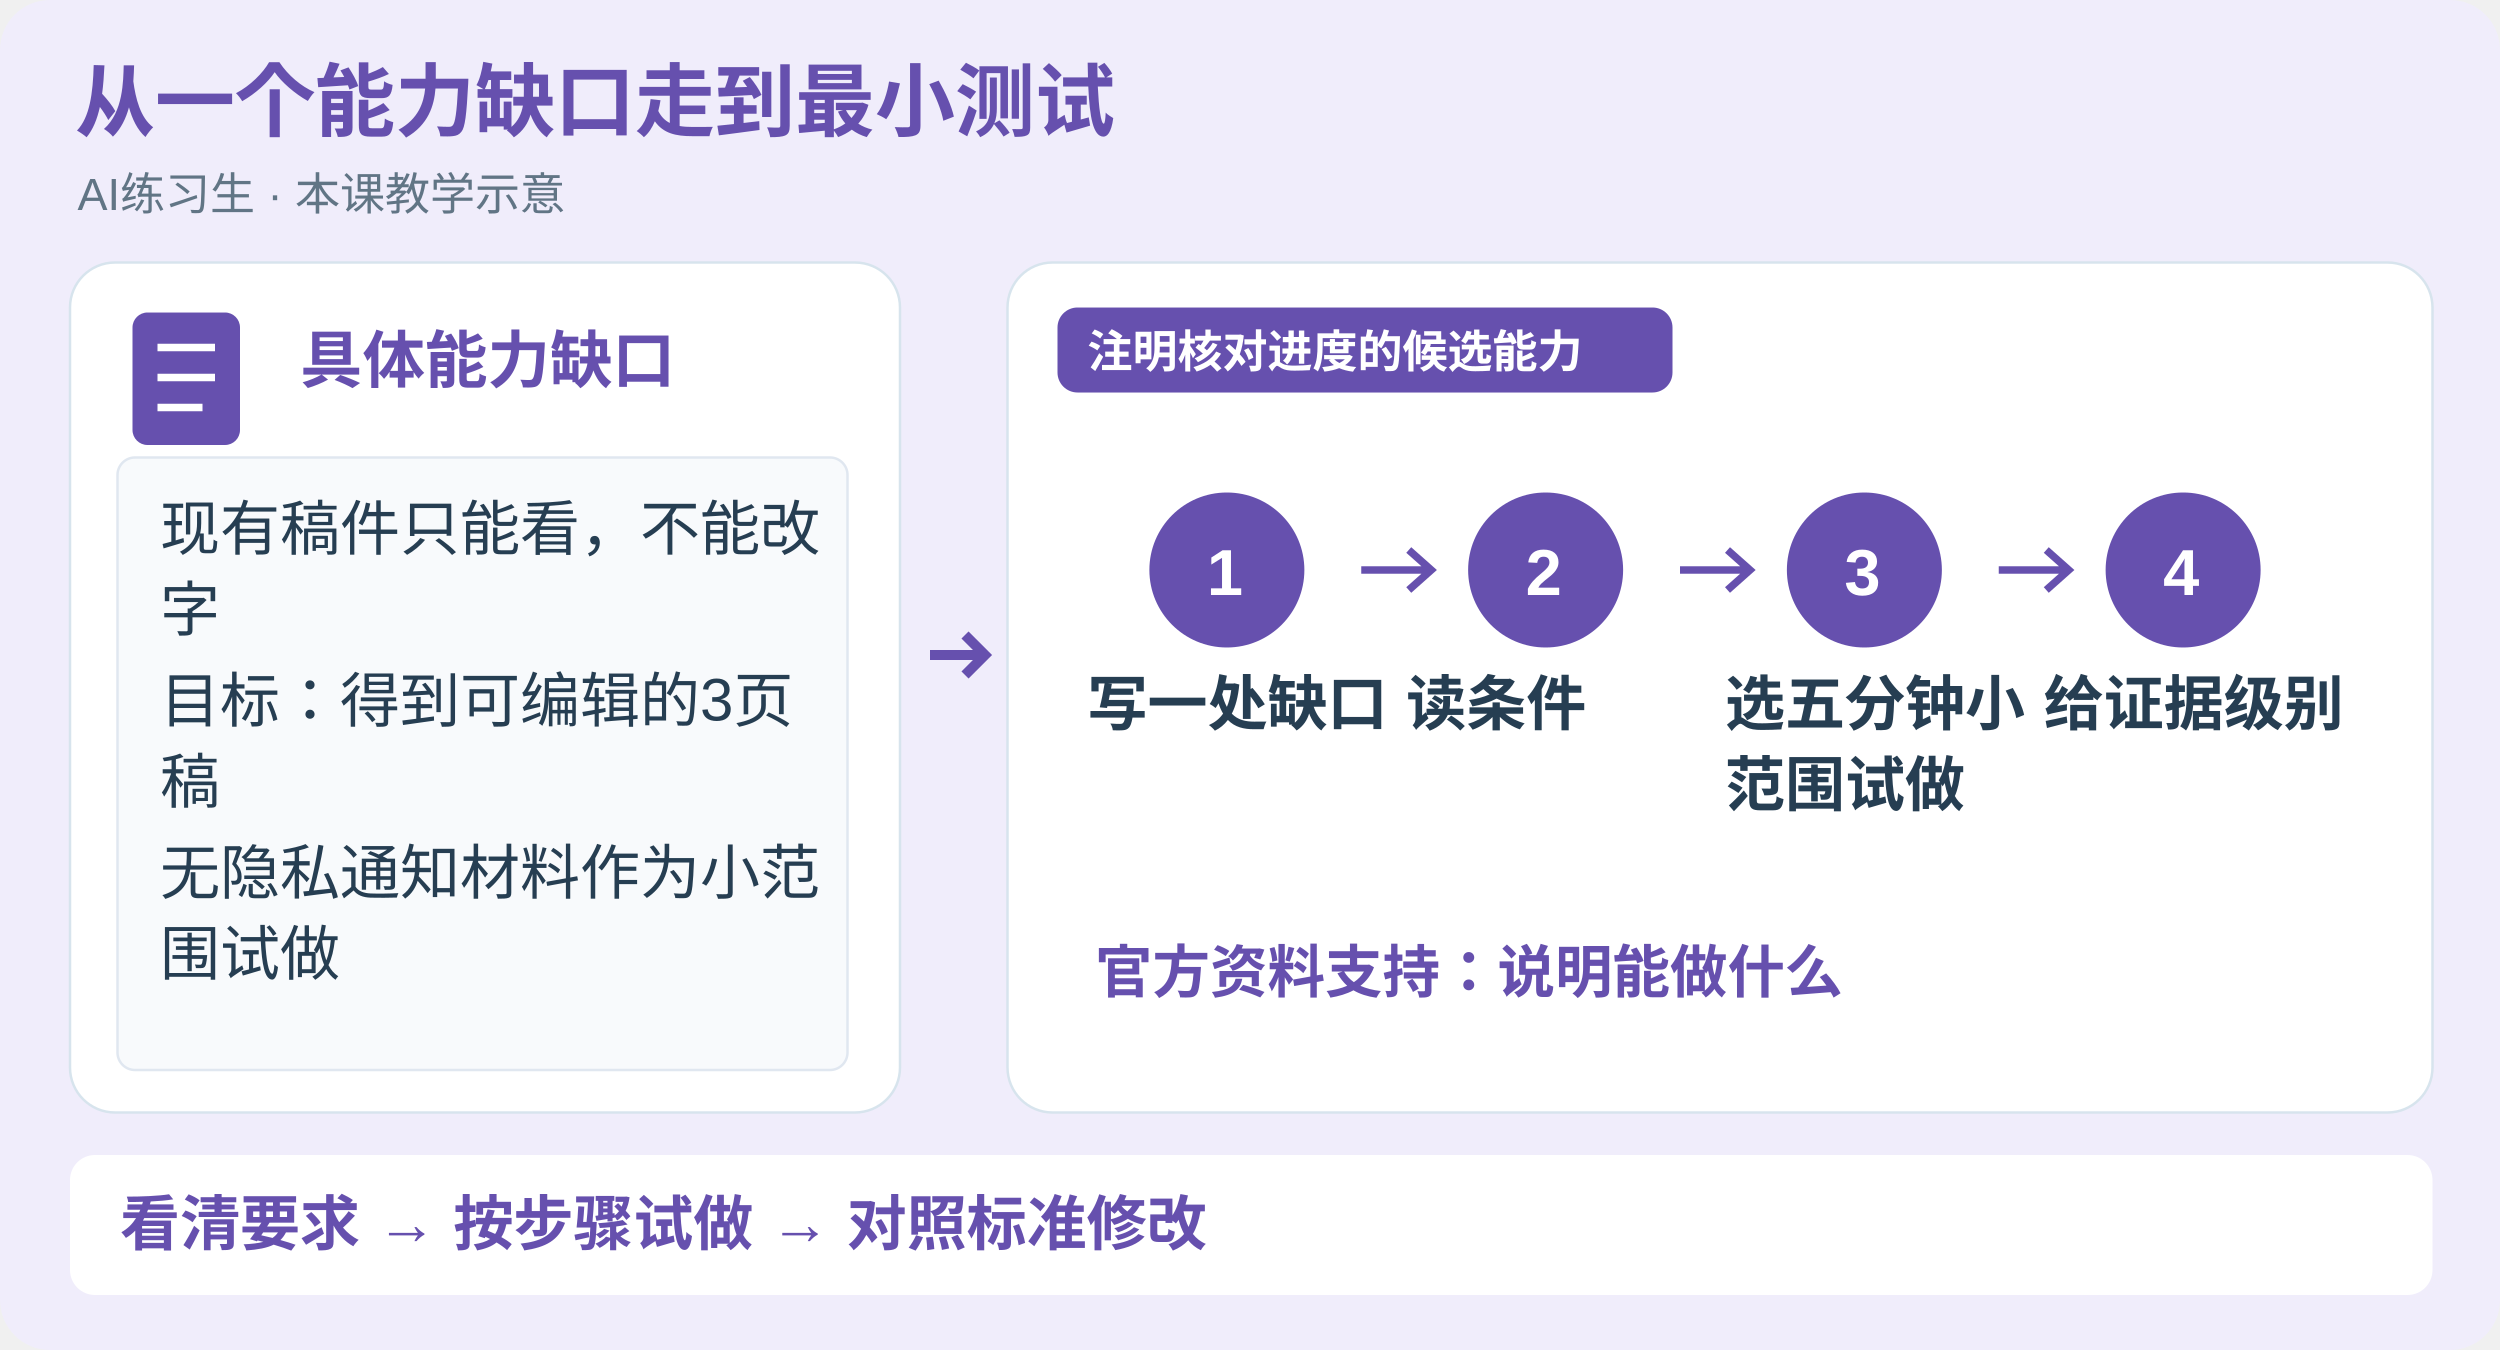
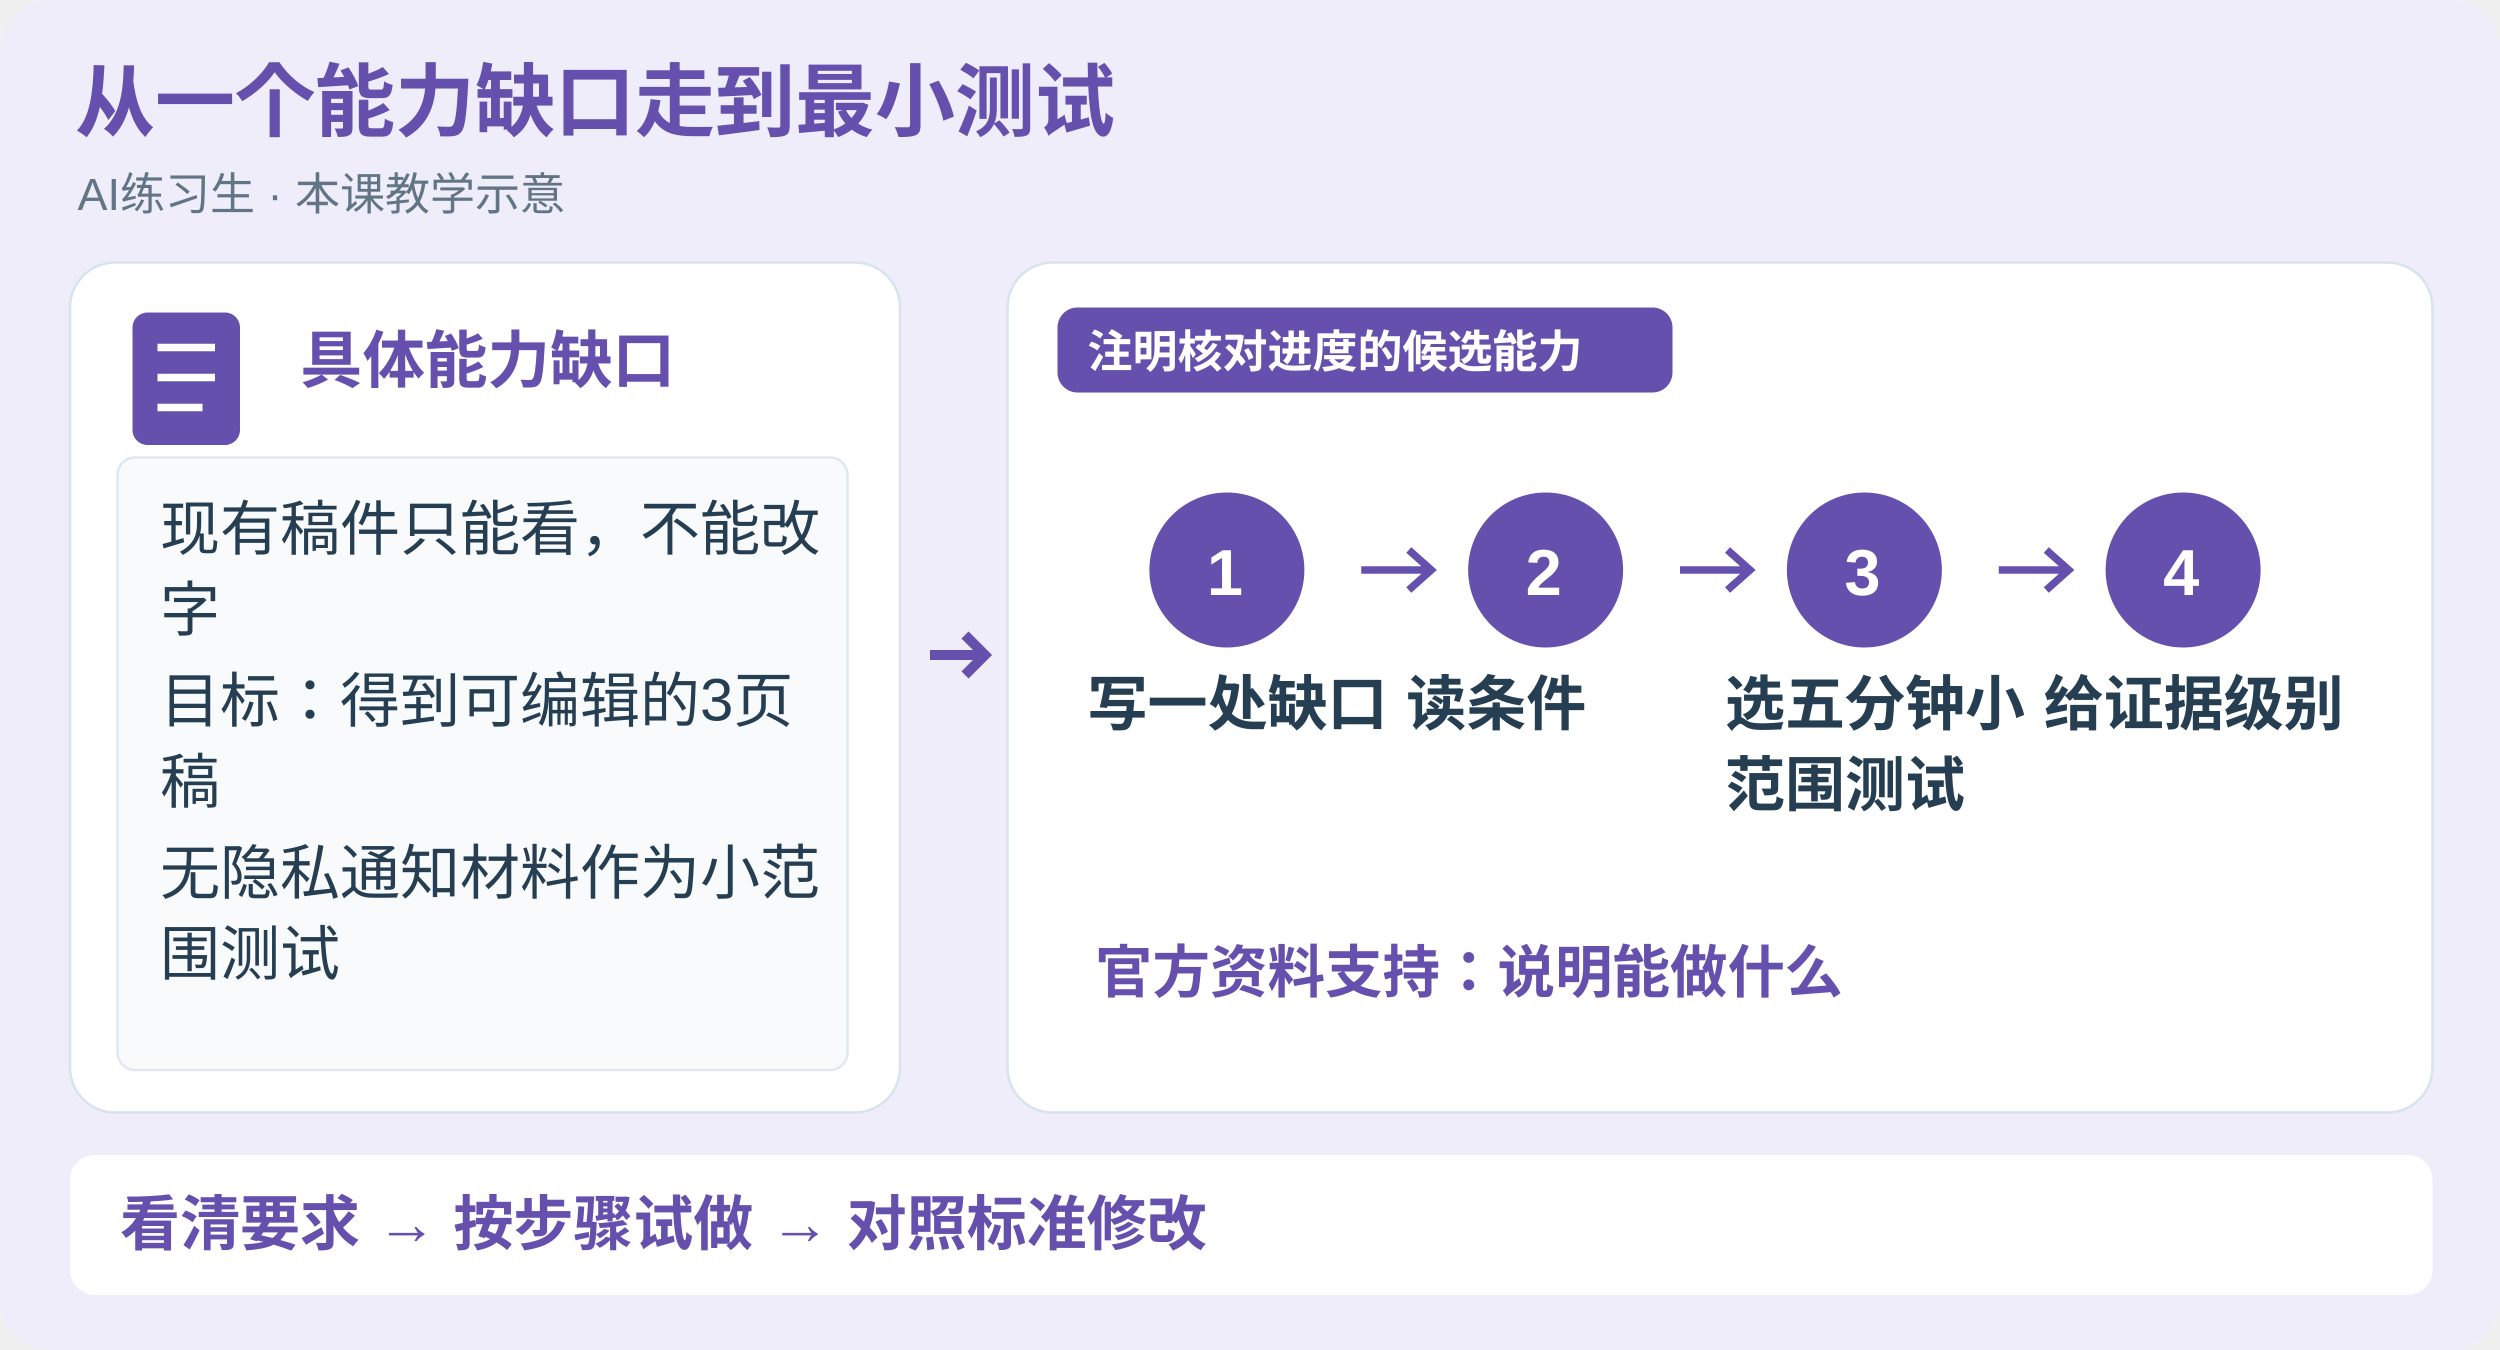
<svg xmlns="http://www.w3.org/2000/svg" width="1000" height="540" viewBox="0 0 1000 540" role="img" aria-labelledby="title desc">
  <style>text{font-family:'PingFang SC','Microsoft YaHei',Arial,sans-serif}</style>
  <rect x="0" y="0" width="1000" height="540" rx="20" fill="#f0edfb" stroke="none" />
  <text x="30" y="52" font-size="32" fill="#6650ae" font-weight="750">
    <tspan x="30" dy="0">从一个能力缺口走到最小测试</tspan>
  </text>
  <text x="31" y="84" font-size="18" fill="#617585" font-weight="500">
    <tspan x="31" dy="0">AI练习生 · 本课教学示意</tspan>
  </text>
  <rect x="28" y="105" width="332" height="340" rx="18" fill="#fff" stroke="#d7e4ed" />
  <rect x="53" y="125" width="43" height="53" rx="6" fill="#6650ae" />
  <path d="M63 139h23m-23 12h23m-23 12h18" stroke="white" stroke-width="3" />
  <text x="120" y="153" font-size="25" fill="#6650ae" font-weight="700">
    <tspan x="120" dy="0">具体能力缺口</tspan>
  </text>
  <rect x="47" y="183" width="292" height="245" rx="7" fill="#f8fafc" stroke="#e0e7f0" />
  <text x="64" y="220" font-size="24" fill="#263e52" font-weight="500">
    <tspan x="64" dy="0">现有稿件只能看，不能改</tspan>
    <tspan x="64" dy="32.4">字</tspan>
  </text>
  <text x="64" y="288.8" font-size="24" fill="#263e52" font-weight="500">
    <tspan x="64" dy="0">目标：得到可编辑的3页</tspan>
    <tspan x="64" dy="32.4">稿</tspan>
  </text>
  <text x="64" y="357.6" font-size="24" fill="#263e52" font-weight="500">
    <tspan x="64" dy="0">无隐私通知材料作为小范</tspan>
-     <tspan x="64" dy="32.4">围试做</tspan>
+     <tspan x="64" dy="32.4">围测试</tspan>
  </text>
  <path d="M372 262h22m-8-8l8 8-8 8" stroke="#6650ae" stroke-width="4" fill="none" />
  <rect x="403" y="105" width="570" height="340" rx="18" fill="#fff" stroke="#d7e4ed" />
  <rect x="423" y="123" width="246" height="34" rx="8" fill="#6650ae" stroke="none" />
  <text x="435" y="147" font-size="18" fill="#fff" font-weight="700">
    <tspan x="435" dy="0">注明核对进度的候选能力</tspan>
  </text>
  <circle cx="490.75" cy="228" r="31" fill="#6650ae" />
  <text x="482.75" y="238" font-size="26" fill="#fff" font-weight="750">
    <tspan x="482.75" dy="0">1</tspan>
  </text>
  <text x="435" y="290" font-size="24" fill="#263e52" font-weight="700">
    <tspan x="435" dy="0">写一处缺口</tspan>
  </text>
  <path d="M544.5 228h28m-9-8l9 8-9 8" stroke="#6650ae" stroke-width="3" fill="none" />
  <circle cx="618.25" cy="228" r="31" fill="#6650ae" />
  <text x="610.25" y="238" font-size="26" fill="#fff" font-weight="750">
    <tspan x="610.25" dy="0">2</tspan>
  </text>
  <text x="562.5" y="290" font-size="24" fill="#263e52" font-weight="700">
    <tspan x="562.5" dy="0">读条件</tspan>
  </text>
  <path d="M672 228h28m-9-8l9 8-9 8" stroke="#6650ae" stroke-width="3" fill="none" />
  <circle cx="745.75" cy="228" r="31" fill="#6650ae" />
  <text x="737.75" y="238" font-size="26" fill="#fff" font-weight="750">
    <tspan x="737.75" dy="0">3</tspan>
  </text>
  <text x="690" y="290" font-size="24" fill="#263e52" font-weight="700">
    <tspan x="690" dy="0">选五分钟小</tspan>
-     <tspan x="690" dy="32.4">范围试做</tspan>
+     <tspan x="690" dy="32.4">范围测试</tspan>
  </text>
  <path d="M799.5 228h28m-9-8l9 8-9 8" stroke="#6650ae" stroke-width="3" fill="none" />
  <circle cx="873.25" cy="228" r="31" fill="#6650ae" />
  <text x="865.25" y="238" font-size="26" fill="#fff" font-weight="750">
    <tspan x="865.25" dy="0">4</tspan>
  </text>
  <text x="817.5" y="290" font-size="24" fill="#263e52" font-weight="700">
    <tspan x="817.5" dy="0">给证据级别</tspan>
  </text>
  <text x="438" y="397" font-size="23" fill="#6650ae" font-weight="600">
    <tspan x="438" dy="0">官方资料支持：说明能做什么</tspan>
  </text>
  <rect x="28" y="462" width="945" height="56" rx="10" fill="#fff" stroke="none" />
  <text x="48" y="498" font-size="24" fill="#6650ae" font-weight="650">
    <tspan x="48" dy="0">看清要求 → 按步骤试做 → 对照标准修改</tspan>
  </text>
</svg>
